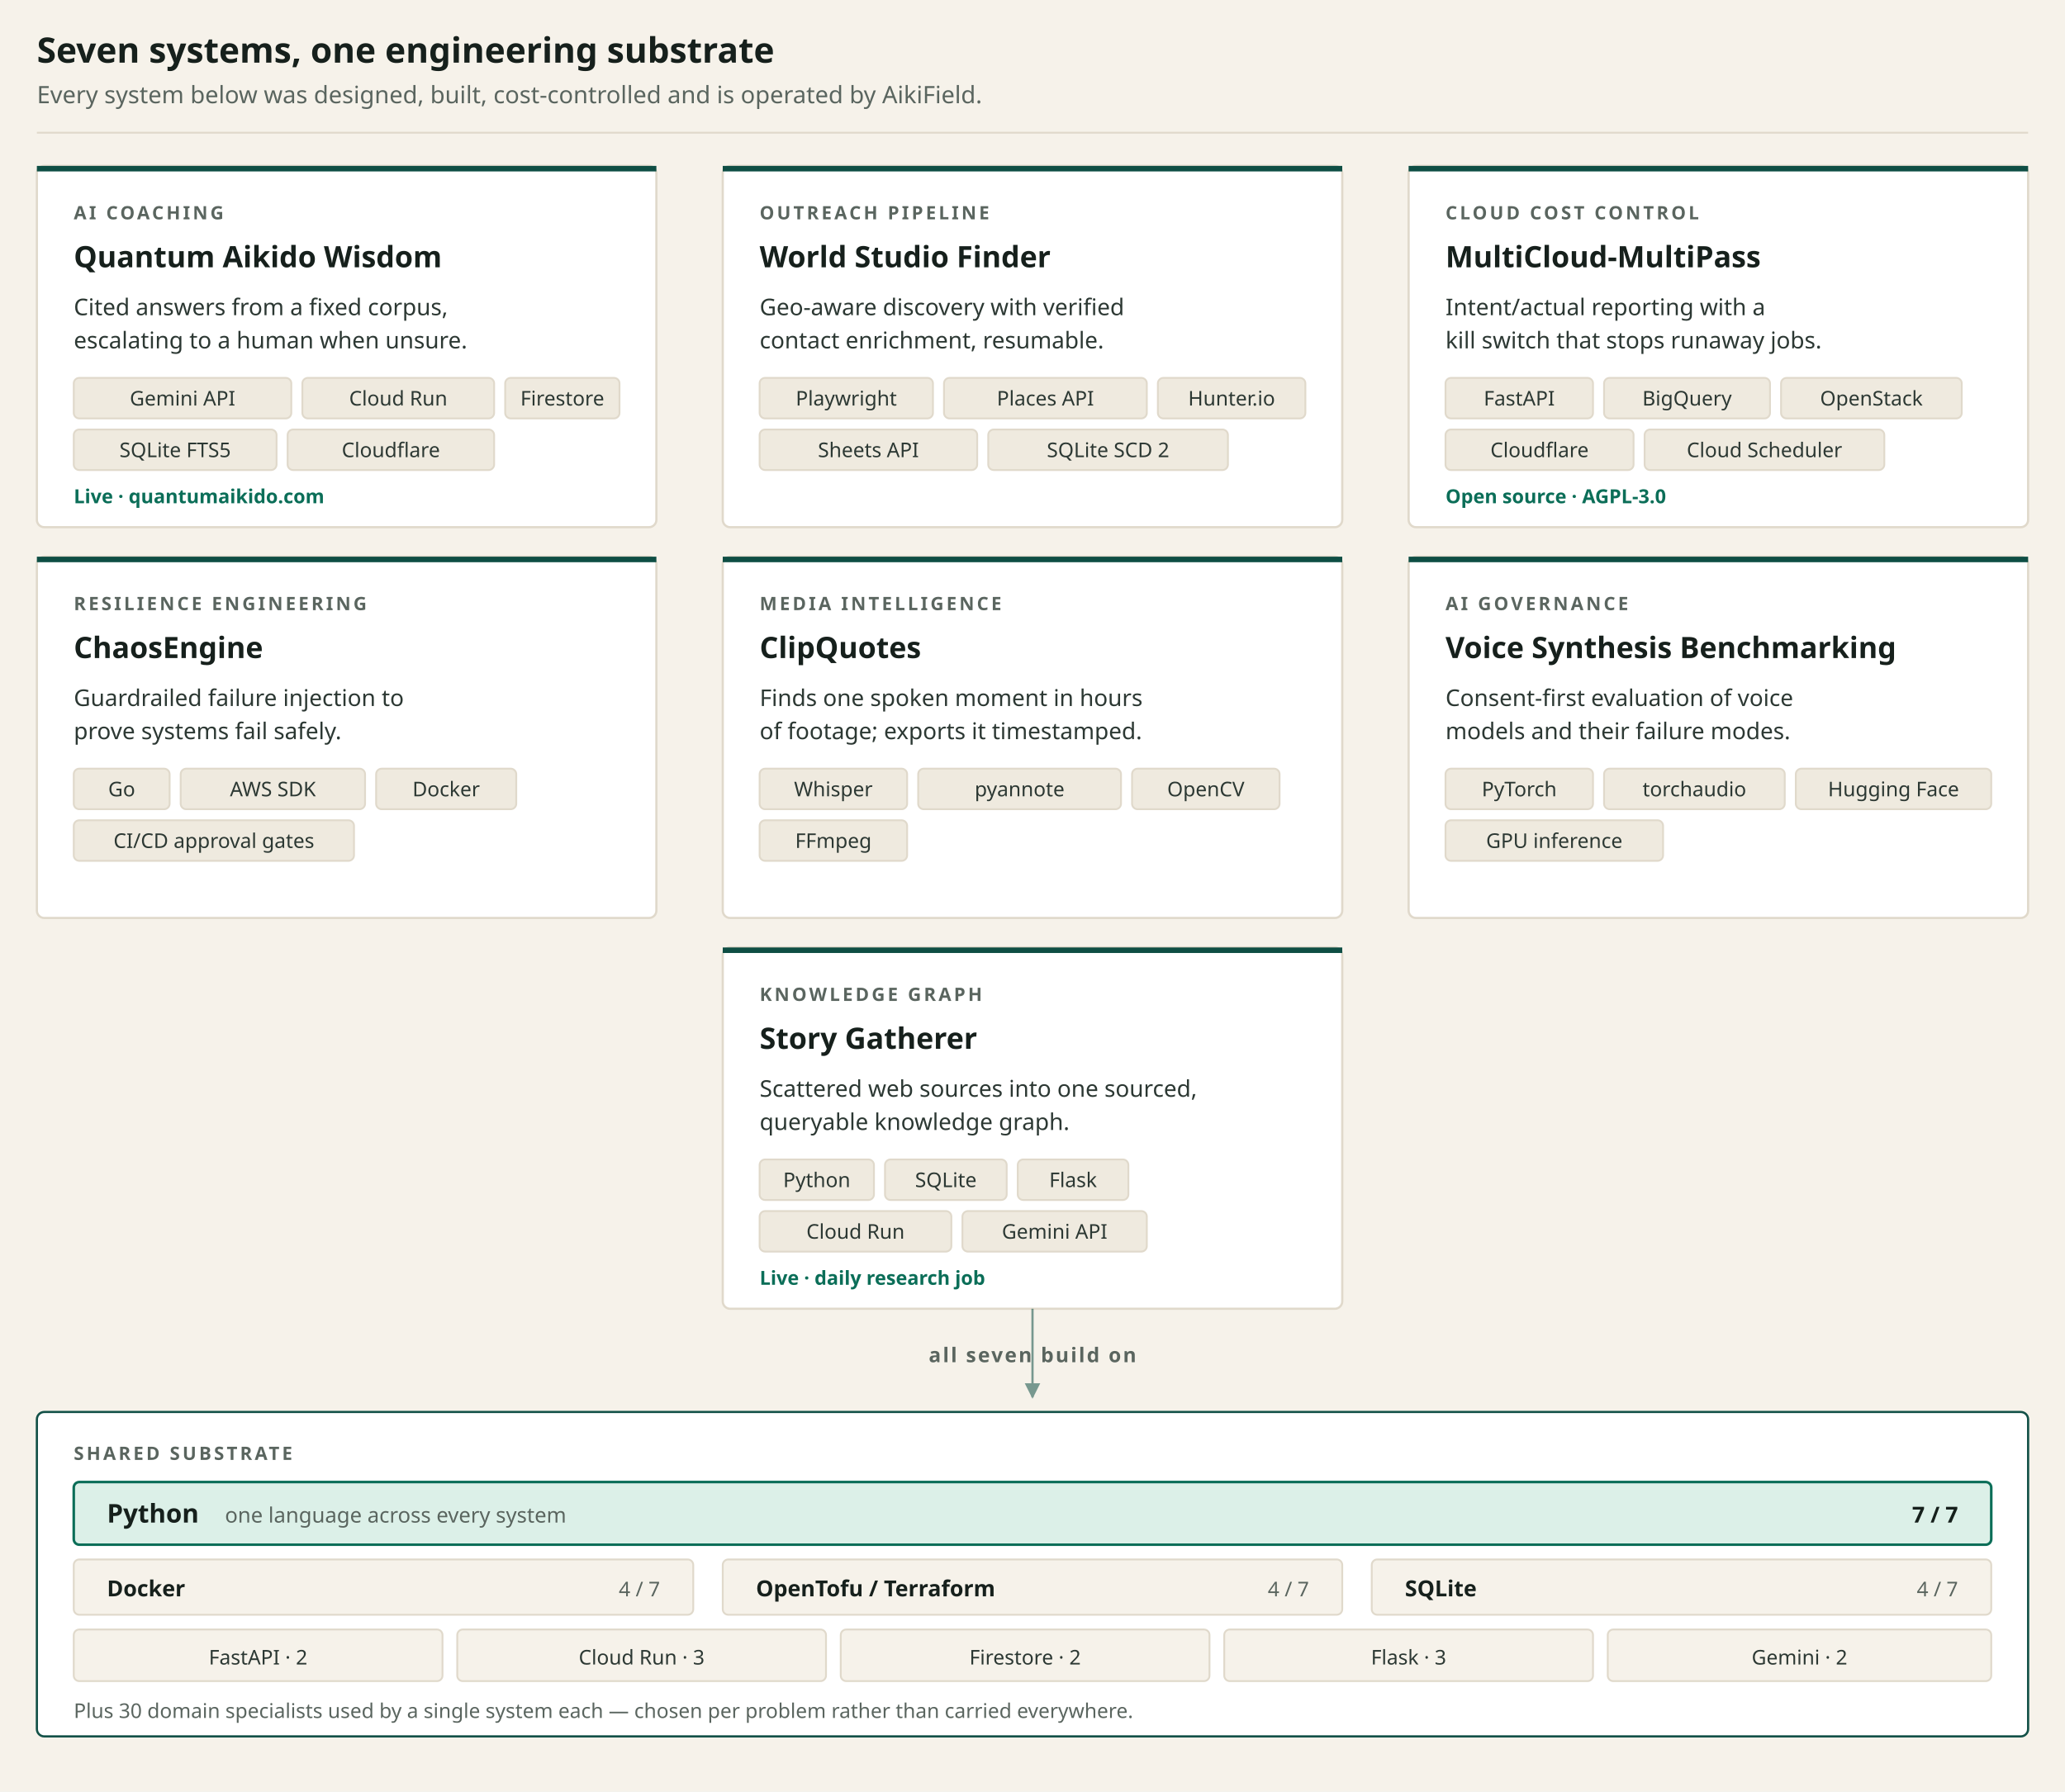
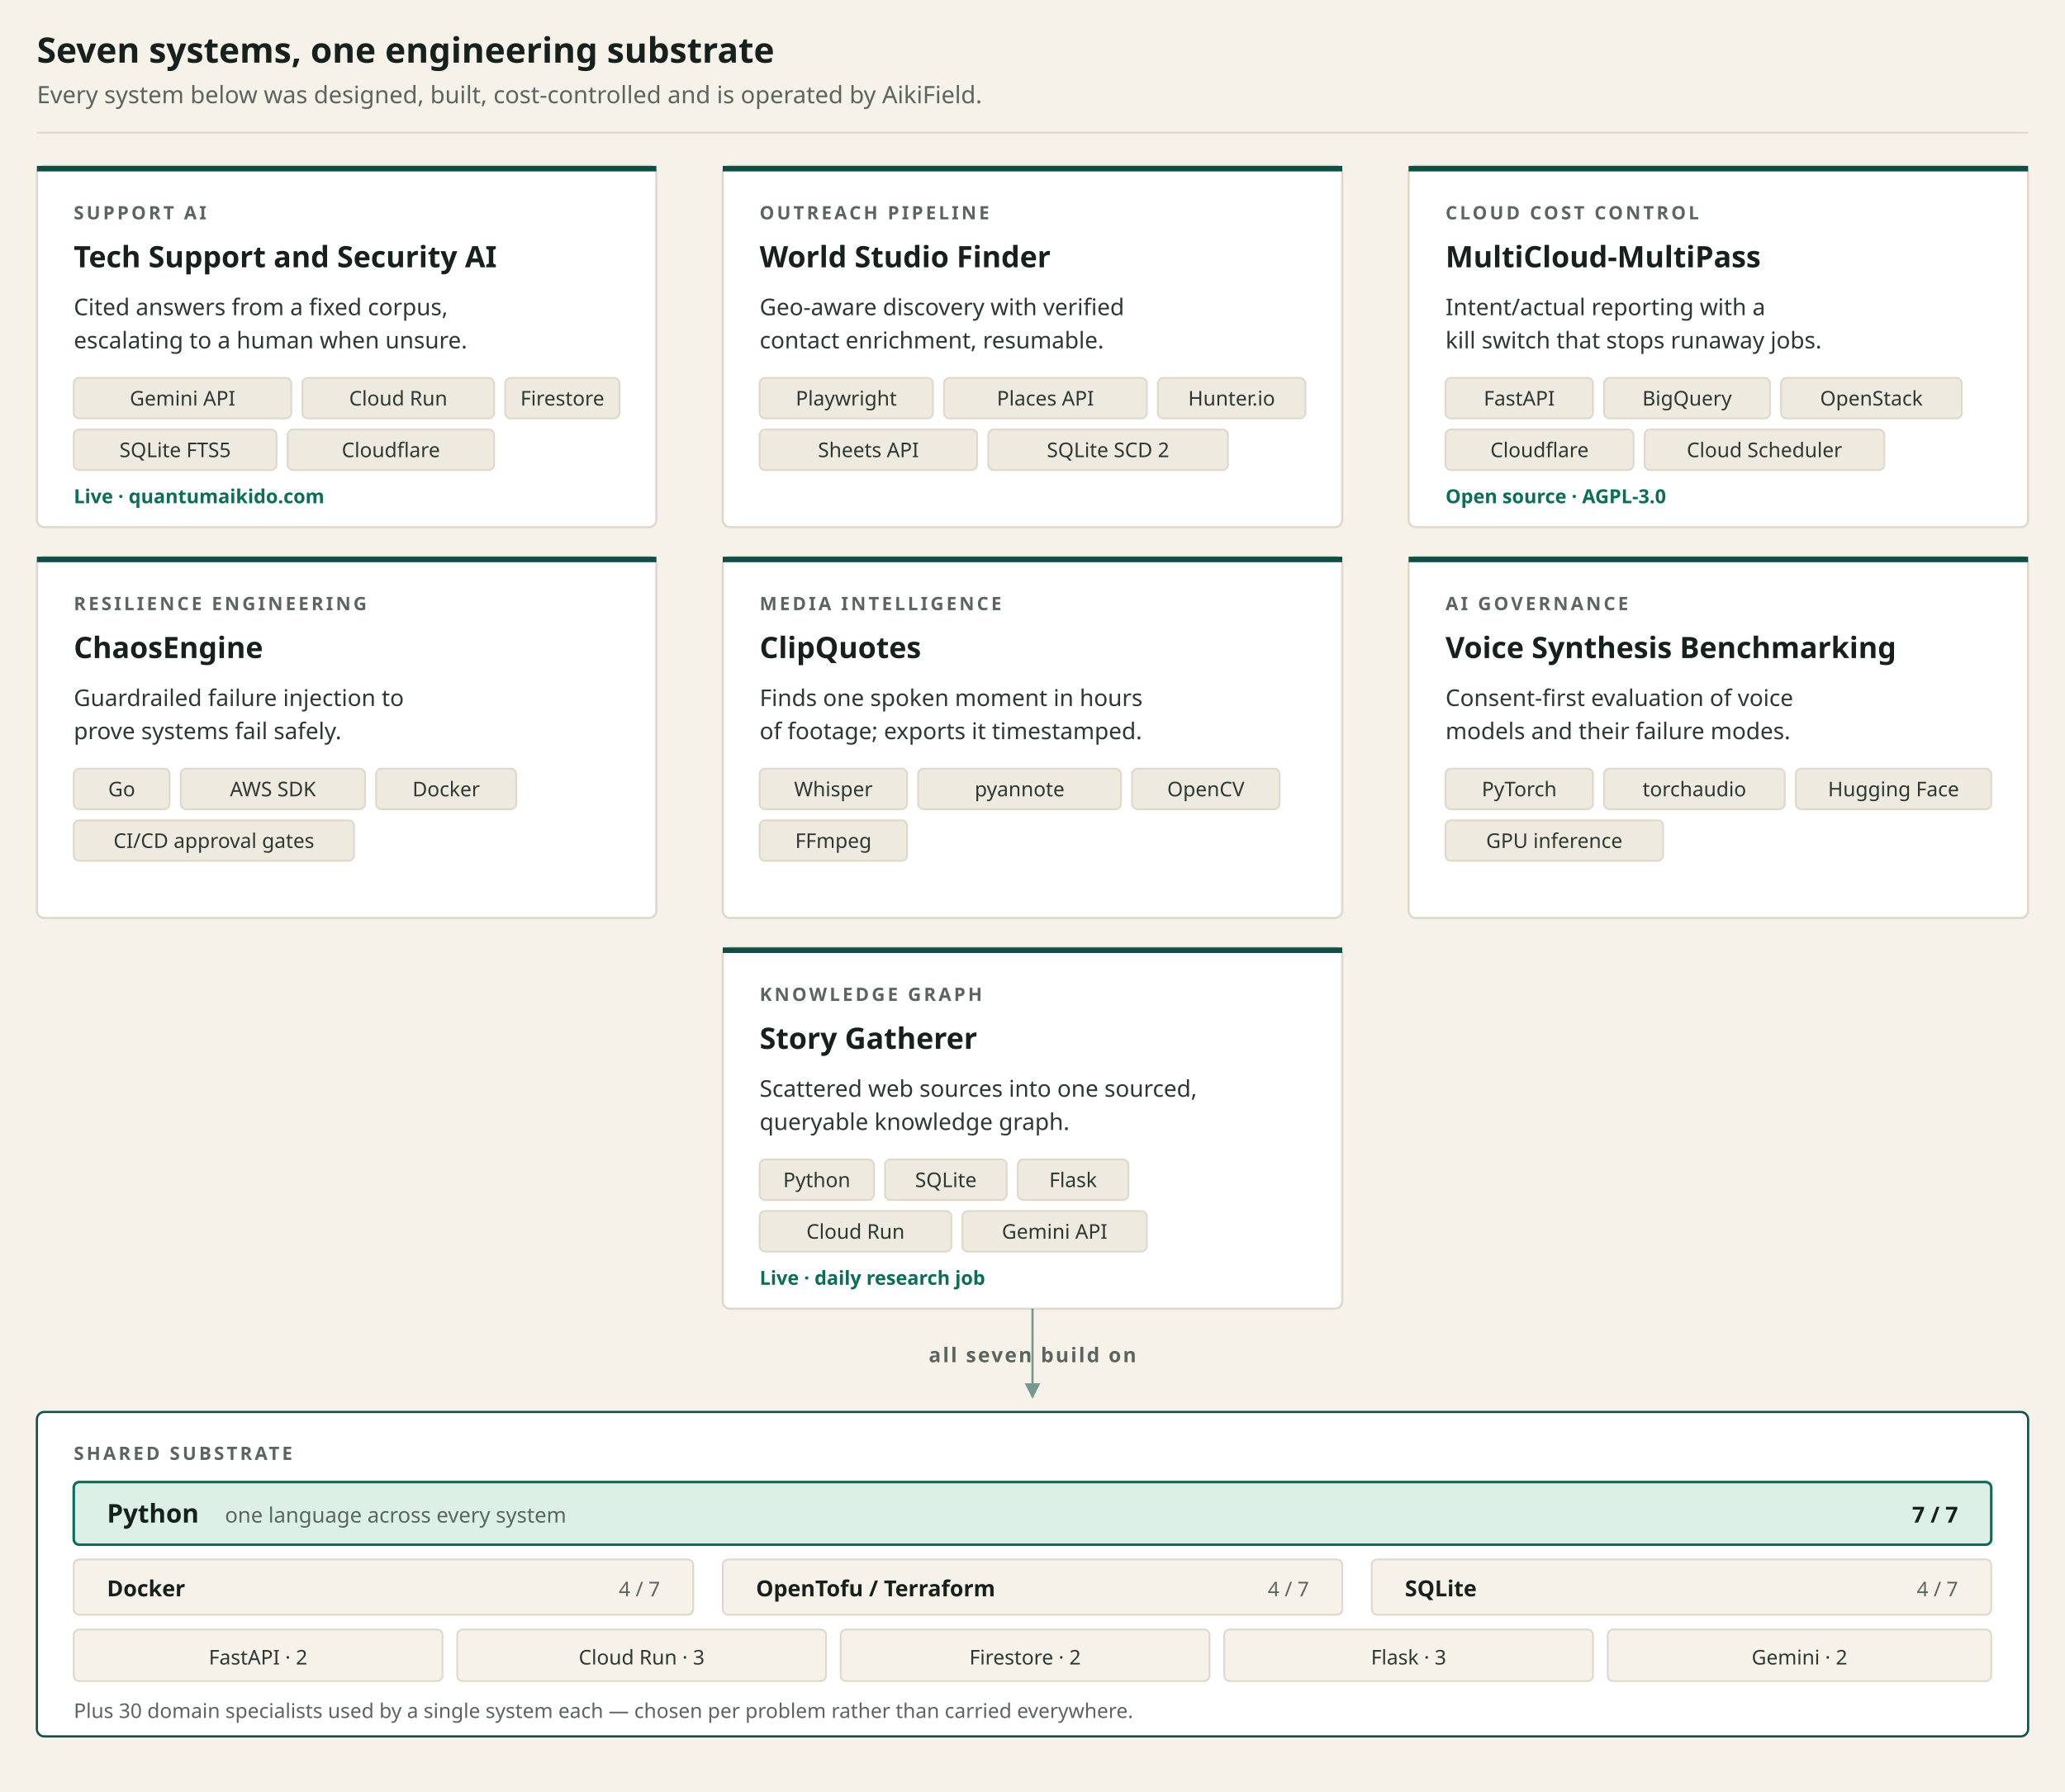
<svg xmlns="http://www.w3.org/2000/svg" viewBox="0 0 1120 972" font-family="'Public Sans', system-ui, sans-serif" role="img" aria-labelledby="ov-title ov-desc">
  <defs>
    <marker id="arrow" viewBox="0 0 10 10" refX="9" refY="5" markerWidth="7" markerHeight="7" orient="auto-start-reverse">
      <path d="M0,0 L10,5 L0,10 z" fill="#0E4E44" />
    </marker>
  </defs>
  <rect x="0" y="0" width="1120" height="972" fill="#F6F2EA" />
  <text x="20" y="34" font-size="19" font-weight="700" fill="#16201C">Seven systems, one engineering substrate</text>
  <text x="20" y="56" font-size="13" fill="#5A655F">Every system below was designed, built, cost-controlled and is operated by AikiField.</text>
  <line x1="20" y1="72" x2="1100" y2="72" stroke="#E0D9CB" stroke-width="1" />
  <rect x="20" y="90" width="336" height="196" rx="4" fill="#FFFFFF" stroke="#E0D9CB" stroke-width="1.2" />
  <rect x="20" y="90" width="336" height="3" fill="#0E4E44" />
-   <text x="40" y="119" font-size="10" font-weight="700" letter-spacing="1.4" fill="#5A655F">AI COACHING</text>
-   <text x="40" y="145" font-size="16" font-weight="700" fill="#16201C">Quantum Aikido Wisdom</text>
+   <text x="40" y="119" font-size="10" font-weight="700" letter-spacing="1.4" fill="#5A655F">SUPPORT AI</text>
+   <text x="40" y="145" font-size="16" font-weight="700" fill="#16201C">Tech Support and Security AI</text>
  <text x="40" y="171" font-size="12.5" fill="#2C3833">Cited answers from a fixed corpus,</text>
  <text x="40" y="189" font-size="12.5" fill="#2C3833">escalating to a human when unsure.</text>
  <rect x="40" y="205" width="118" height="22" rx="3" fill="#EFEADF" stroke="#E0D9CB" />
  <text x="99" y="220" font-size="11" text-anchor="middle" fill="#2C3833">Gemini API</text>
  <rect x="164" y="205" width="104" height="22" rx="3" fill="#EFEADF" stroke="#E0D9CB" />
  <text x="216" y="220" font-size="11" text-anchor="middle" fill="#2C3833">Cloud Run</text>
  <rect x="274" y="205" width="62" height="22" rx="3" fill="#EFEADF" stroke="#E0D9CB" />
  <text x="305" y="220" font-size="11" text-anchor="middle" fill="#2C3833">Firestore</text>
  <rect x="40" y="233" width="110" height="22" rx="3" fill="#EFEADF" stroke="#E0D9CB" />
  <text x="95" y="248" font-size="11" text-anchor="middle" fill="#2C3833">SQLite FTS5</text>
  <rect x="156" y="233" width="112" height="22" rx="3" fill="#EFEADF" stroke="#E0D9CB" />
  <text x="212" y="248" font-size="11" text-anchor="middle" fill="#2C3833">Cloudflare</text>
  <text x="40" y="273" font-size="10.5" font-weight="600" fill="#0B6E58">Live · quantumaikido.com</text>
  <rect x="392" y="90" width="336" height="196" rx="4" fill="#FFFFFF" stroke="#E0D9CB" stroke-width="1.2" />
  <rect x="392" y="90" width="336" height="3" fill="#0E4E44" />
  <text x="412" y="119" font-size="10" font-weight="700" letter-spacing="1.4" fill="#5A655F">OUTREACH PIPELINE</text>
  <text x="412" y="145" font-size="16" font-weight="700" fill="#16201C">World Studio Finder</text>
  <text x="412" y="171" font-size="12.5" fill="#2C3833">Geo-aware discovery with verified</text>
  <text x="412" y="189" font-size="12.5" fill="#2C3833">contact enrichment, resumable.</text>
  <rect x="412" y="205" width="94" height="22" rx="3" fill="#EFEADF" stroke="#E0D9CB" />
  <text x="459" y="220" font-size="11" text-anchor="middle" fill="#2C3833">Playwright</text>
  <rect x="512" y="205" width="110" height="22" rx="3" fill="#EFEADF" stroke="#E0D9CB" />
  <text x="567" y="220" font-size="11" text-anchor="middle" fill="#2C3833">Places API</text>
  <rect x="628" y="205" width="80" height="22" rx="3" fill="#EFEADF" stroke="#E0D9CB" />
  <text x="668" y="220" font-size="11" text-anchor="middle" fill="#2C3833">Hunter.io</text>
  <rect x="412" y="233" width="118" height="22" rx="3" fill="#EFEADF" stroke="#E0D9CB" />
  <text x="471" y="248" font-size="11" text-anchor="middle" fill="#2C3833">Sheets API</text>
  <rect x="536" y="233" width="130" height="22" rx="3" fill="#EFEADF" stroke="#E0D9CB" />
  <text x="601" y="248" font-size="11" text-anchor="middle" fill="#2C3833">SQLite SCD 2</text>
  <rect x="764" y="90" width="336" height="196" rx="4" fill="#FFFFFF" stroke="#E0D9CB" stroke-width="1.2" />
  <rect x="764" y="90" width="336" height="3" fill="#0E4E44" />
  <text x="784" y="119" font-size="10" font-weight="700" letter-spacing="1.4" fill="#5A655F">CLOUD COST CONTROL</text>
  <text x="784" y="145" font-size="16" font-weight="700" fill="#16201C">MultiCloud-MultiPass</text>
  <text x="784" y="171" font-size="12.5" fill="#2C3833">Intent/actual reporting with a</text>
  <text x="784" y="189" font-size="12.5" fill="#2C3833">kill switch that stops runaway jobs.</text>
  <rect x="784" y="205" width="80" height="22" rx="3" fill="#EFEADF" stroke="#E0D9CB" />
  <text x="824" y="220" font-size="11" text-anchor="middle" fill="#2C3833">FastAPI</text>
  <rect x="870" y="205" width="90" height="22" rx="3" fill="#EFEADF" stroke="#E0D9CB" />
  <text x="915" y="220" font-size="11" text-anchor="middle" fill="#2C3833">BigQuery</text>
  <rect x="966" y="205" width="98" height="22" rx="3" fill="#EFEADF" stroke="#E0D9CB" />
  <text x="1015" y="220" font-size="11" text-anchor="middle" fill="#2C3833">OpenStack</text>
  <rect x="784" y="233" width="102" height="22" rx="3" fill="#EFEADF" stroke="#E0D9CB" />
  <text x="835" y="248" font-size="11" text-anchor="middle" fill="#2C3833">Cloudflare</text>
  <rect x="892" y="233" width="130" height="22" rx="3" fill="#EFEADF" stroke="#E0D9CB" />
  <text x="957" y="248" font-size="11" text-anchor="middle" fill="#2C3833">Cloud Scheduler</text>
  <text x="784" y="273" font-size="10.5" font-weight="600" fill="#0B6E58">Open source · AGPL-3.0</text>
  <rect x="20" y="302" width="336" height="196" rx="4" fill="#FFFFFF" stroke="#E0D9CB" stroke-width="1.2" />
  <rect x="20" y="302" width="336" height="3" fill="#0E4E44" />
  <text x="40" y="331" font-size="10" font-weight="700" letter-spacing="1.4" fill="#5A655F">RESILIENCE ENGINEERING</text>
  <text x="40" y="357" font-size="16" font-weight="700" fill="#16201C">ChaosEngine</text>
  <text x="40" y="383" font-size="12.5" fill="#2C3833">Guardrailed failure injection to</text>
  <text x="40" y="401" font-size="12.5" fill="#2C3833">prove systems fail safely.</text>
  <rect x="40" y="417" width="52" height="22" rx="3" fill="#EFEADF" stroke="#E0D9CB" />
  <text x="66" y="432" font-size="11" text-anchor="middle" fill="#2C3833">Go</text>
  <rect x="98" y="417" width="100" height="22" rx="3" fill="#EFEADF" stroke="#E0D9CB" />
  <text x="148" y="432" font-size="11" text-anchor="middle" fill="#2C3833">AWS SDK</text>
  <rect x="204" y="417" width="76" height="22" rx="3" fill="#EFEADF" stroke="#E0D9CB" />
  <text x="242" y="432" font-size="11" text-anchor="middle" fill="#2C3833">Docker</text>
  <rect x="40" y="445" width="152" height="22" rx="3" fill="#EFEADF" stroke="#E0D9CB" />
  <text x="116" y="460" font-size="11" text-anchor="middle" fill="#2C3833">CI/CD approval gates</text>
  <rect x="392" y="302" width="336" height="196" rx="4" fill="#FFFFFF" stroke="#E0D9CB" stroke-width="1.2" />
  <rect x="392" y="302" width="336" height="3" fill="#0E4E44" />
  <text x="412" y="331" font-size="10" font-weight="700" letter-spacing="1.4" fill="#5A655F">MEDIA INTELLIGENCE</text>
  <text x="412" y="357" font-size="16" font-weight="700" fill="#16201C">ClipQuotes</text>
  <text x="412" y="383" font-size="12.5" fill="#2C3833">Finds one spoken moment in hours</text>
  <text x="412" y="401" font-size="12.5" fill="#2C3833">of footage; exports it timestamped.</text>
  <rect x="412" y="417" width="80" height="22" rx="3" fill="#EFEADF" stroke="#E0D9CB" />
  <text x="452" y="432" font-size="11" text-anchor="middle" fill="#2C3833">Whisper</text>
  <rect x="498" y="417" width="110" height="22" rx="3" fill="#EFEADF" stroke="#E0D9CB" />
  <text x="553" y="432" font-size="11" text-anchor="middle" fill="#2C3833">pyannote</text>
  <rect x="614" y="417" width="80" height="22" rx="3" fill="#EFEADF" stroke="#E0D9CB" />
  <text x="654" y="432" font-size="11" text-anchor="middle" fill="#2C3833">OpenCV</text>
  <rect x="412" y="445" width="80" height="22" rx="3" fill="#EFEADF" stroke="#E0D9CB" />
  <text x="452" y="460" font-size="11" text-anchor="middle" fill="#2C3833">FFmpeg</text>
  <rect x="764" y="302" width="336" height="196" rx="4" fill="#FFFFFF" stroke="#E0D9CB" stroke-width="1.2" />
  <rect x="764" y="302" width="336" height="3" fill="#0E4E44" />
  <text x="784" y="331" font-size="10" font-weight="700" letter-spacing="1.4" fill="#5A655F">AI GOVERNANCE</text>
  <text x="784" y="357" font-size="16" font-weight="700" fill="#16201C">Voice Synthesis Benchmarking</text>
  <text x="784" y="383" font-size="12.5" fill="#2C3833">Consent-first evaluation of voice</text>
  <text x="784" y="401" font-size="12.5" fill="#2C3833">models and their failure modes.</text>
  <rect x="784" y="417" width="80" height="22" rx="3" fill="#EFEADF" stroke="#E0D9CB" />
  <text x="824" y="432" font-size="11" text-anchor="middle" fill="#2C3833">PyTorch</text>
  <rect x="870" y="417" width="98" height="22" rx="3" fill="#EFEADF" stroke="#E0D9CB" />
  <text x="919" y="432" font-size="11" text-anchor="middle" fill="#2C3833">torchaudio</text>
  <rect x="974" y="417" width="106" height="22" rx="3" fill="#EFEADF" stroke="#E0D9CB" />
  <text x="1027" y="432" font-size="11" text-anchor="middle" fill="#2C3833">Hugging Face</text>
  <rect x="784" y="445" width="118" height="22" rx="3" fill="#EFEADF" stroke="#E0D9CB" />
  <text x="843" y="460" font-size="11" text-anchor="middle" fill="#2C3833">GPU inference</text>
  <rect x="392" y="514" width="336" height="196" rx="4" fill="#FFFFFF" stroke="#E0D9CB" stroke-width="1.2" />
  <rect x="392" y="514" width="336" height="3" fill="#0E4E44" />
  <text x="412" y="543" font-size="10" font-weight="700" letter-spacing="1.4" fill="#5A655F">KNOWLEDGE GRAPH</text>
  <text x="412" y="569" font-size="16" font-weight="700" fill="#16201C">Story Gatherer</text>
  <text x="412" y="595" font-size="12.5" fill="#2C3833">Scattered web sources into one sourced,</text>
  <text x="412" y="613" font-size="12.5" fill="#2C3833">queryable knowledge graph.</text>
  <rect x="412" y="629" width="62" height="22" rx="3" fill="#EFEADF" stroke="#E0D9CB" />
  <text x="443" y="644" font-size="11" text-anchor="middle" fill="#2C3833">Python</text>
  <rect x="480" y="629" width="66" height="22" rx="3" fill="#EFEADF" stroke="#E0D9CB" />
  <text x="513" y="644" font-size="11" text-anchor="middle" fill="#2C3833">SQLite</text>
  <rect x="552" y="629" width="60" height="22" rx="3" fill="#EFEADF" stroke="#E0D9CB" />
  <text x="582" y="644" font-size="11" text-anchor="middle" fill="#2C3833">Flask</text>
  <rect x="412" y="657" width="104" height="22" rx="3" fill="#EFEADF" stroke="#E0D9CB" />
  <text x="464" y="672" font-size="11" text-anchor="middle" fill="#2C3833">Cloud Run</text>
  <rect x="522" y="657" width="100" height="22" rx="3" fill="#EFEADF" stroke="#E0D9CB" />
  <text x="572" y="672" font-size="11" text-anchor="middle" fill="#2C3833">Gemini API</text>
  <text x="412" y="697" font-size="10.5" font-weight="600" fill="#0B6E58">Live · daily research job</text>
  <g stroke="#0E4E44" stroke-width="1.2" opacity="0.55" fill="none" marker-end="url(#arrow)">
    <line x1="560" y1="710" x2="560" y2="758" />
  </g>
  <text x="560" y="739" font-size="11" font-weight="600" letter-spacing="1" text-anchor="middle" fill="#5A655F">all seven build on</text>
  <rect x="20" y="766" width="1080" height="176" rx="4" fill="#FFFFFF" stroke="#0E4E44" stroke-width="1.2" opacity="0.98" />
  <text x="40" y="792" font-size="10" font-weight="700" letter-spacing="1.4" fill="#5A655F">SHARED SUBSTRATE</text>
  <rect x="40" y="804" width="1040" height="34" rx="3" fill="#DCF0E8" stroke="#0B6E58" stroke-width="1.4" />
  <text x="58" y="826" font-size="14" font-weight="700" fill="#16201C">Python</text>
  <text x="122" y="826" font-size="11.5" fill="#5A655F">one language across every system</text>
  <text x="1062" y="826" font-size="12" font-weight="700" text-anchor="end" fill="#16201C">7 / 7</text>
  <rect x="40" y="846" width="336" height="30" rx="3" fill="#F6F2EA" stroke="#E0D9CB" />
  <text x="58" y="866" font-size="12" font-weight="600" fill="#16201C">Docker</text>
  <text x="358" y="866" font-size="11" text-anchor="end" fill="#5A655F">4 / 7</text>
  <rect x="392" y="846" width="336" height="30" rx="3" fill="#F6F2EA" stroke="#E0D9CB" />
  <text x="410" y="866" font-size="12" font-weight="600" fill="#16201C">OpenTofu / Terraform</text>
  <text x="710" y="866" font-size="11" text-anchor="end" fill="#5A655F">4 / 7</text>
  <rect x="744" y="846" width="336" height="30" rx="3" fill="#F6F2EA" stroke="#E0D9CB" />
  <text x="762" y="866" font-size="12" font-weight="600" fill="#16201C">SQLite</text>
  <text x="1062" y="866" font-size="11" text-anchor="end" fill="#5A655F">4 / 7</text>
  <rect x="40" y="884" width="200" height="28" rx="3" fill="#F6F2EA" stroke="#E0D9CB" />
  <text x="140" y="903" font-size="11" text-anchor="middle" fill="#2C3833">FastAPI · 2</text>
  <rect x="248" y="884" width="200" height="28" rx="3" fill="#F6F2EA" stroke="#E0D9CB" />
  <text x="348" y="903" font-size="11" text-anchor="middle" fill="#2C3833">Cloud Run · 3</text>
  <rect x="456" y="884" width="200" height="28" rx="3" fill="#F6F2EA" stroke="#E0D9CB" />
  <text x="556" y="903" font-size="11" text-anchor="middle" fill="#2C3833">Firestore · 2</text>
  <rect x="664" y="884" width="200" height="28" rx="3" fill="#F6F2EA" stroke="#E0D9CB" />
  <text x="764" y="903" font-size="11" text-anchor="middle" fill="#2C3833">Flask · 3</text>
  <rect x="872" y="884" width="208" height="28" rx="3" fill="#F6F2EA" stroke="#E0D9CB" />
  <text x="976" y="903" font-size="11" text-anchor="middle" fill="#2C3833">Gemini · 2</text>
  <text x="40" y="932" font-size="11" fill="#5A655F">Plus 30 domain specialists used by a single system each — chosen per problem rather than carried everywhere.</text>
</svg>
